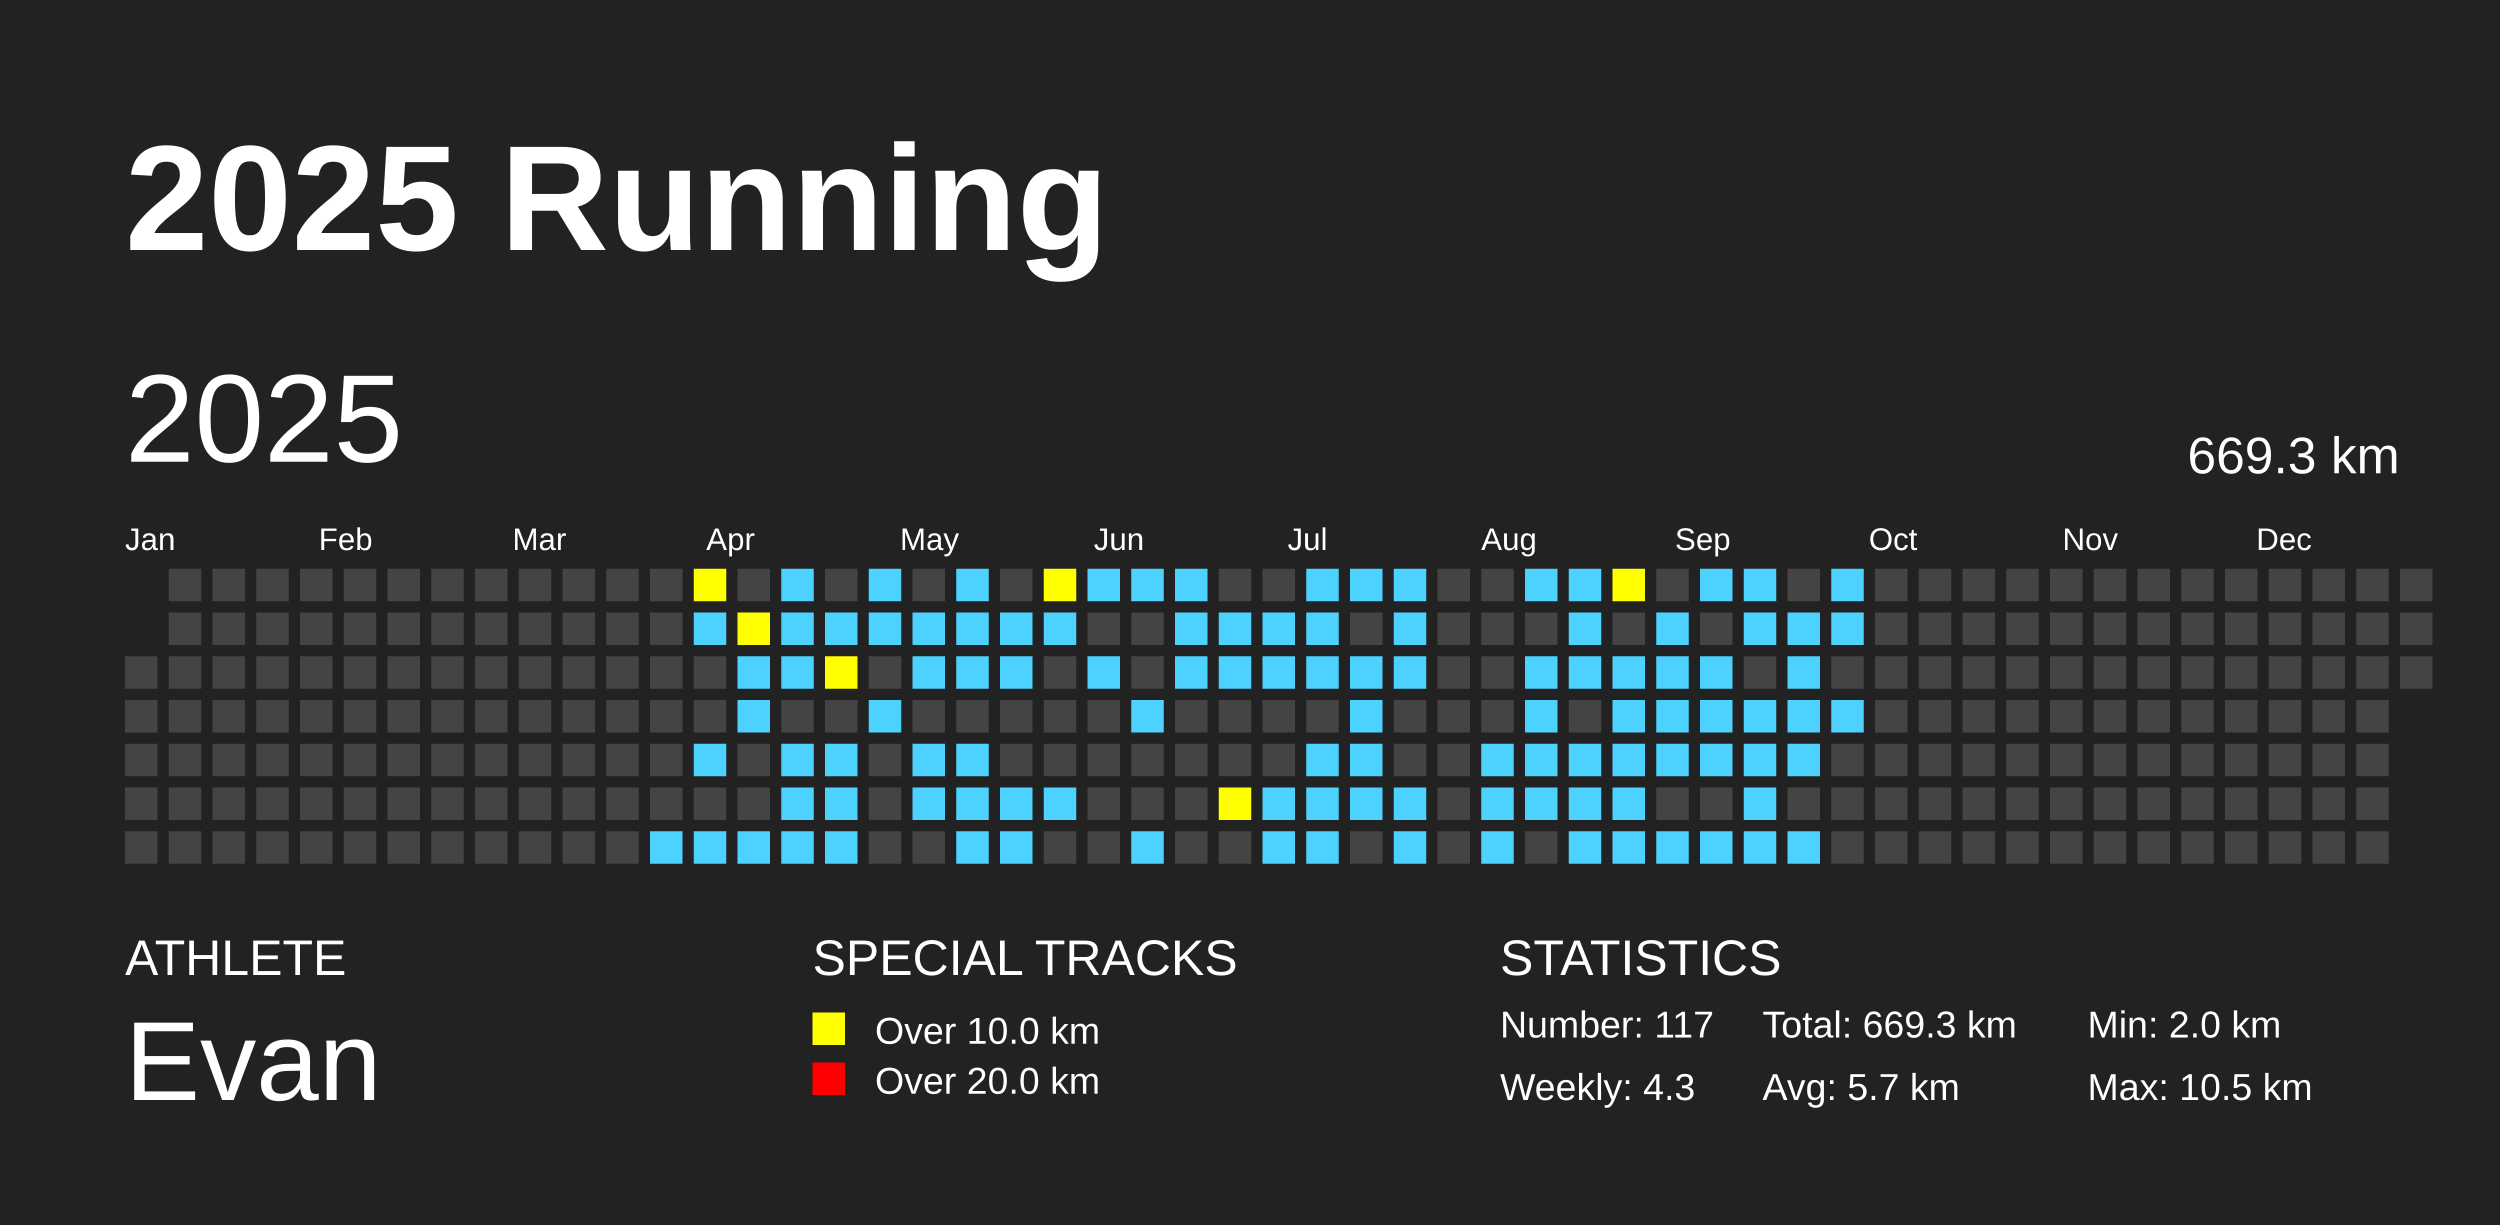
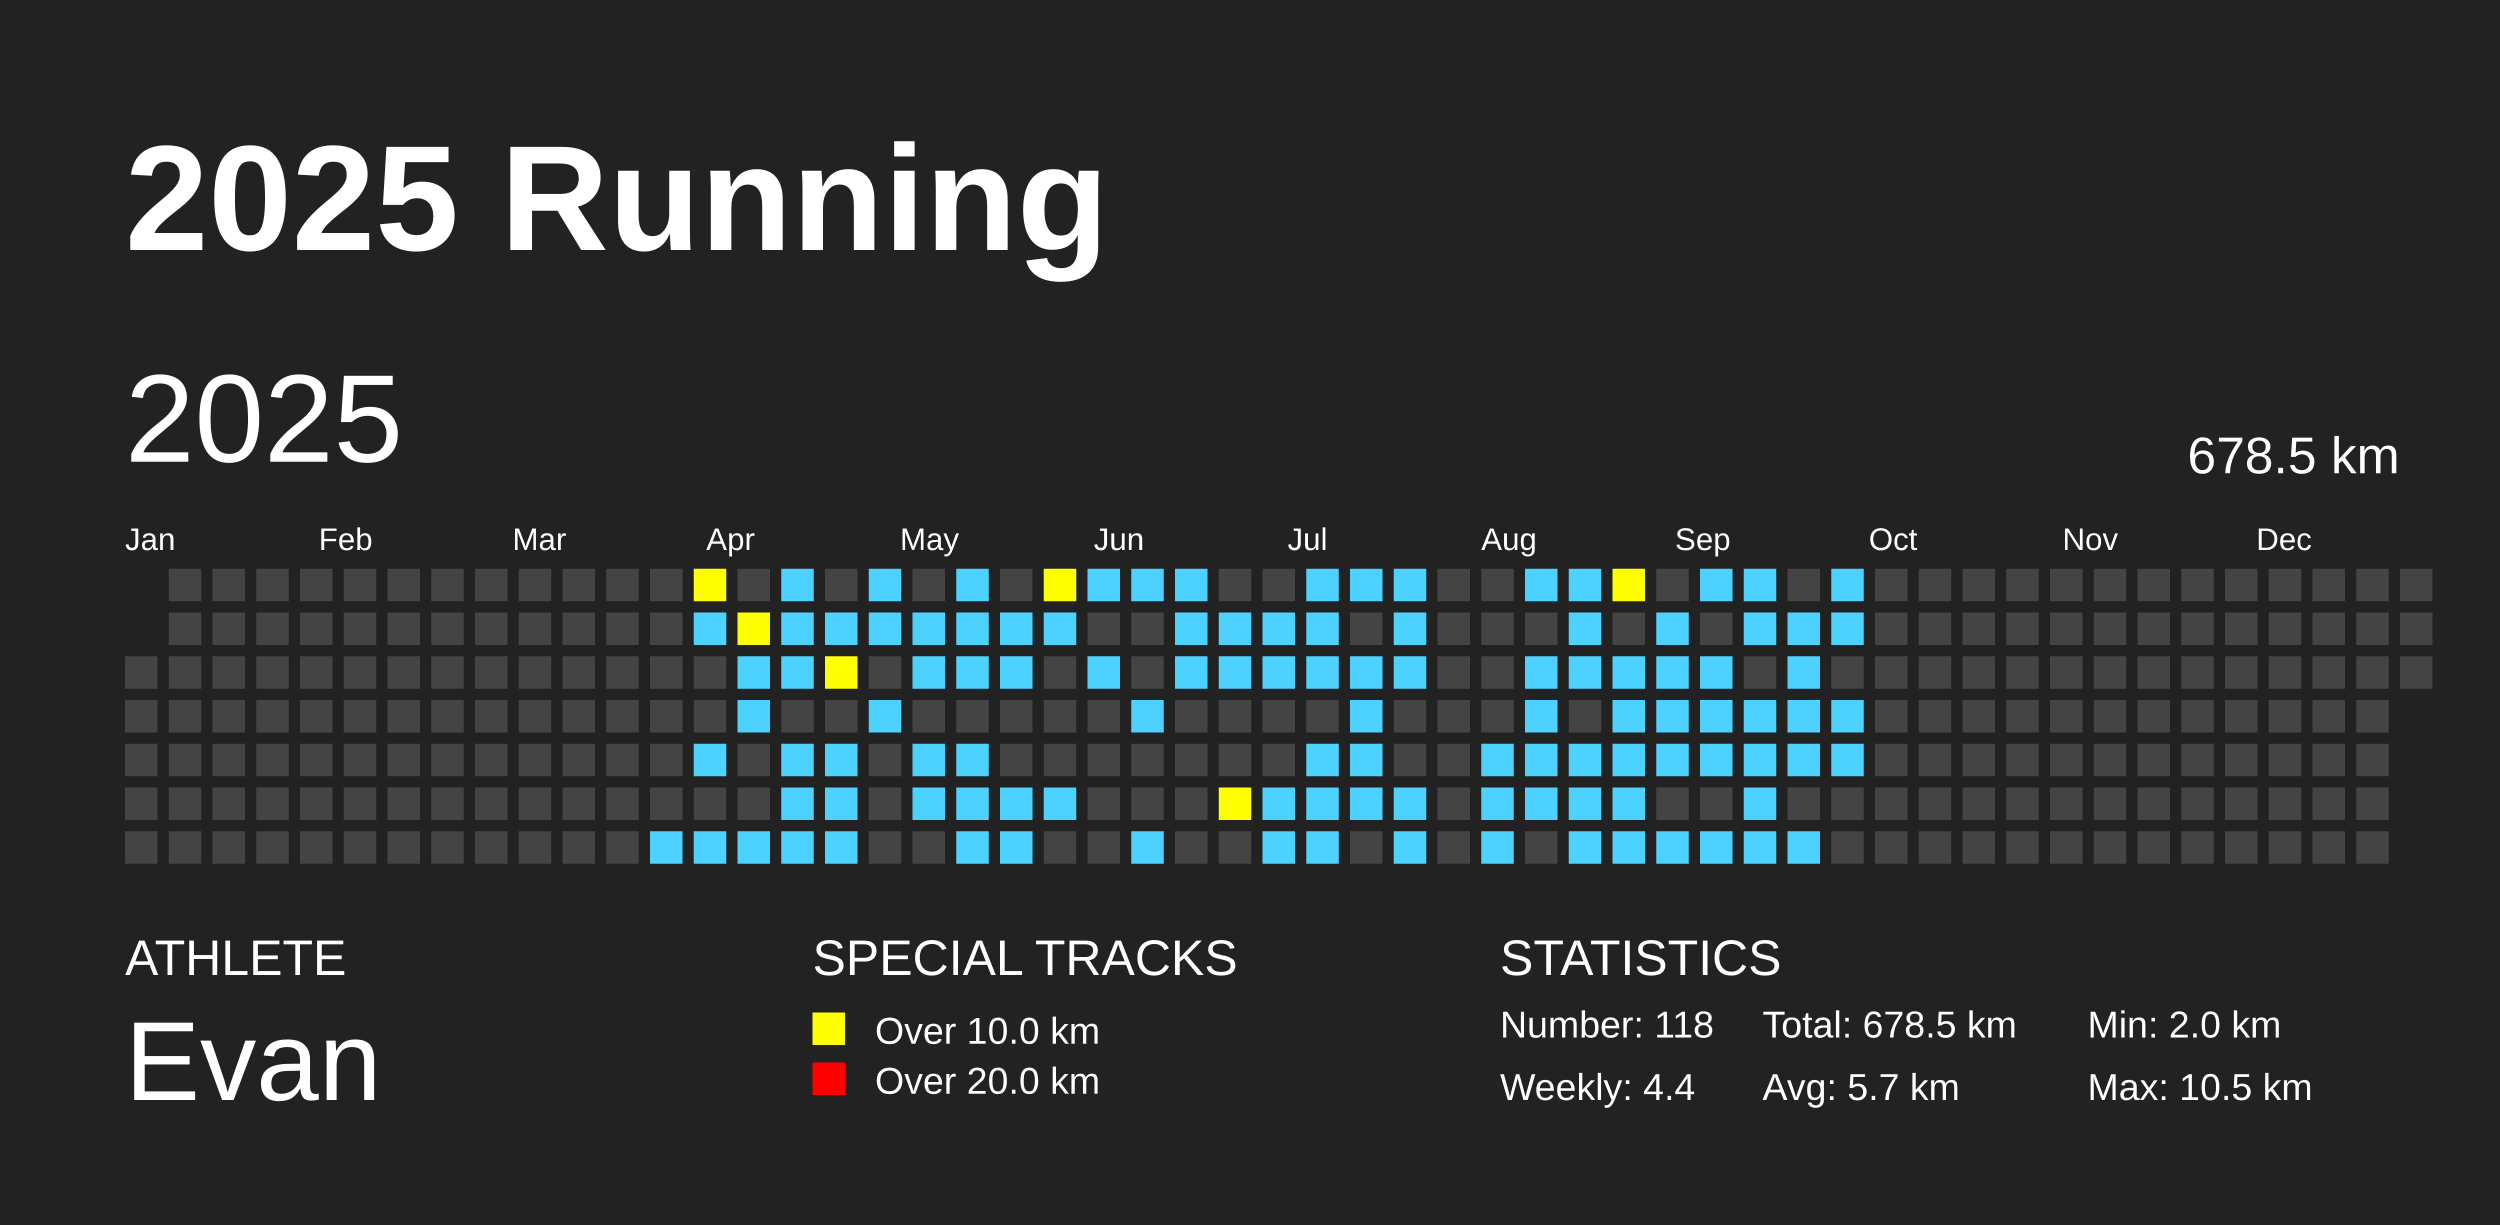
<svg xmlns="http://www.w3.org/2000/svg" baseProfile="full" height="98mm" version="1.1" viewBox="0,0,200,98" width="200mm">
  <defs />
  <rect fill="#222222" height="98" width="200" x="0" y="0" />
  <text fill="#FFFFFF" style="font-size:12px; font-family:Arial; font-weight:bold;" x="10" y="20">2025 Running</text>
  <text fill="#FFFFFF" style="font-size:4px; font-family:Arial" x="10" y="78">ATHLETE</text>
  <text fill="#FFFFFF" style="font-size:9px; font-family:Arial" x="10" y="88">Evan</text>
  <text fill="#FFFFFF" style="font-size:4px; font-family:Arial" x="65" y="78">SPECIAL TRACKS</text>
  <rect fill="yellow" height="2.6" width="2.6" x="65" y="81" />
  <text fill="#FFFFFF" style="font-size:3px; font-family:Arial" x="70" y="83.5">Over 10.0 km</text>
  <rect fill="red" height="2.6" width="2.6" x="65" y="85" />
  <text fill="#FFFFFF" style="font-size:3px; font-family:Arial" x="70" y="87.5">Over 20.0 km</text>
  <text fill="#FFFFFF" style="font-size:4px; font-family:Arial" x="120" y="78">STATISTICS</text>
-   <text fill="#FFFFFF" style="font-size:3px; font-family:Arial" x="120" y="83">Number: 117</text>
-   <text fill="#FFFFFF" style="font-size:3px; font-family:Arial" x="120" y="88">Weekly: 4.3</text>
-   <text fill="#FFFFFF" style="font-size:3px; font-family:Arial" x="141" y="83">Total: 669.3 km</text>
+   <text fill="#FFFFFF" style="font-size:3px; font-family:Arial" x="120" y="83">Number: 118</text>
+   <text fill="#FFFFFF" style="font-size:3px; font-family:Arial" x="120" y="88">Weekly: 4.4</text>
+   <text fill="#FFFFFF" style="font-size:3px; font-family:Arial" x="141" y="83">Total: 678.5 km</text>
  <text fill="#FFFFFF" style="font-size:3px; font-family:Arial" x="141" y="88">Avg: 5.7 km</text>
  <text fill="#FFFFFF" style="font-size:3px; font-family:Arial" x="167" y="83">Min: 2.0 km</text>
  <text fill="#FFFFFF" style="font-size:3px; font-family:Arial" x="167" y="88">Max: 10.5 km</text>
  <text dominant-baseline="hanging" fill="#FFFFFF" style="font-size:10.0px; font-family:Arial;" x="10" y="30">2025</text>
-   <text dominant-baseline="hanging" fill="#FFFFFF" style="font-size:4.125px; font-family:Arial;" x="175" y="35">669.3 km</text>
+   <text dominant-baseline="hanging" fill="#FFFFFF" style="font-size:4.125px; font-family:Arial;" x="175" y="35">678.5 km</text>
  <text fill="#FFFFFF" style="font-size:2.5px; font-family:Arial" x="10.0" y="44">Jan</text>
  <text fill="#FFFFFF" style="font-size:2.5px; font-family:Arial" x="25.5" y="44">Feb</text>
  <text fill="#FFFFFF" style="font-size:2.5px; font-family:Arial" x="41.0" y="44">Mar</text>
  <text fill="#FFFFFF" style="font-size:2.5px; font-family:Arial" x="56.5" y="44">Apr</text>
  <text fill="#FFFFFF" style="font-size:2.5px; font-family:Arial" x="72.0" y="44">May</text>
  <text fill="#FFFFFF" style="font-size:2.5px; font-family:Arial" x="87.5" y="44">Jun</text>
  <text fill="#FFFFFF" style="font-size:2.5px; font-family:Arial" x="103.0" y="44">Jul</text>
  <text fill="#FFFFFF" style="font-size:2.5px; font-family:Arial" x="118.5" y="44">Aug</text>
  <text fill="#FFFFFF" style="font-size:2.5px; font-family:Arial" x="134.0" y="44">Sep</text>
  <text fill="#FFFFFF" style="font-size:2.5px; font-family:Arial" x="149.5" y="44">Oct</text>
  <text fill="#FFFFFF" style="font-size:2.5px; font-family:Arial" x="165.0" y="44">Nov</text>
  <text fill="#FFFFFF" style="font-size:2.5px; font-family:Arial" x="180.5" y="44">Dec</text>
  <rect fill="#444444" height="2.6" width="2.6" x="10.0" y="52.5" />
  <rect fill="#444444" height="2.6" width="2.6" x="10.0" y="56.0" />
  <rect fill="#444444" height="2.6" width="2.6" x="10.0" y="59.5" />
  <rect fill="#444444" height="2.6" width="2.6" x="10.0" y="63.0" />
  <rect fill="#444444" height="2.6" width="2.6" x="10.0" y="66.5" />
  <rect fill="#444444" height="2.6" width="2.6" x="13.5" y="45.5" />
  <rect fill="#444444" height="2.6" width="2.6" x="13.5" y="49.0" />
  <rect fill="#444444" height="2.6" width="2.6" x="13.5" y="52.5" />
  <rect fill="#444444" height="2.6" width="2.6" x="13.5" y="56.0" />
  <rect fill="#444444" height="2.6" width="2.6" x="13.5" y="59.5" />
  <rect fill="#444444" height="2.6" width="2.6" x="13.5" y="63.0" />
  <rect fill="#444444" height="2.6" width="2.6" x="13.5" y="66.5" />
  <rect fill="#444444" height="2.6" width="2.6" x="17.0" y="45.5" />
  <rect fill="#444444" height="2.6" width="2.6" x="17.0" y="49.0" />
  <rect fill="#444444" height="2.6" width="2.6" x="17.0" y="52.5" />
  <rect fill="#444444" height="2.6" width="2.6" x="17.0" y="56.0" />
  <rect fill="#444444" height="2.6" width="2.6" x="17.0" y="59.5" />
  <rect fill="#444444" height="2.6" width="2.6" x="17.0" y="63.0" />
  <rect fill="#444444" height="2.6" width="2.6" x="17.0" y="66.5" />
  <rect fill="#444444" height="2.6" width="2.6" x="20.5" y="45.5" />
  <rect fill="#444444" height="2.6" width="2.6" x="20.5" y="49.0" />
  <rect fill="#444444" height="2.6" width="2.6" x="20.5" y="52.5" />
  <rect fill="#444444" height="2.6" width="2.6" x="20.5" y="56.0" />
  <rect fill="#444444" height="2.6" width="2.6" x="20.5" y="59.5" />
  <rect fill="#444444" height="2.6" width="2.6" x="20.5" y="63.0" />
  <rect fill="#444444" height="2.6" width="2.6" x="20.5" y="66.5" />
  <rect fill="#444444" height="2.6" width="2.6" x="24.0" y="45.5" />
  <rect fill="#444444" height="2.6" width="2.6" x="24.0" y="49.0" />
  <rect fill="#444444" height="2.6" width="2.6" x="24.0" y="52.5" />
  <rect fill="#444444" height="2.6" width="2.6" x="24.0" y="56.0" />
  <rect fill="#444444" height="2.6" width="2.6" x="24.0" y="59.5" />
  <rect fill="#444444" height="2.6" width="2.6" x="24.0" y="63.0" />
  <rect fill="#444444" height="2.6" width="2.6" x="24.0" y="66.5" />
  <rect fill="#444444" height="2.6" width="2.6" x="27.5" y="45.5" />
  <rect fill="#444444" height="2.6" width="2.6" x="27.5" y="49.0" />
  <rect fill="#444444" height="2.6" width="2.6" x="27.5" y="52.5" />
  <rect fill="#444444" height="2.6" width="2.6" x="27.5" y="56.0" />
  <rect fill="#444444" height="2.6" width="2.6" x="27.5" y="59.5" />
  <rect fill="#444444" height="2.6" width="2.6" x="27.5" y="63.0" />
  <rect fill="#444444" height="2.6" width="2.6" x="27.5" y="66.5" />
  <rect fill="#444444" height="2.6" width="2.6" x="31.0" y="45.5" />
  <rect fill="#444444" height="2.6" width="2.6" x="31.0" y="49.0" />
  <rect fill="#444444" height="2.6" width="2.6" x="31.0" y="52.5" />
  <rect fill="#444444" height="2.6" width="2.6" x="31.0" y="56.0" />
  <rect fill="#444444" height="2.6" width="2.6" x="31.0" y="59.5" />
  <rect fill="#444444" height="2.6" width="2.6" x="31.0" y="63.0" />
  <rect fill="#444444" height="2.6" width="2.6" x="31.0" y="66.5" />
  <rect fill="#444444" height="2.6" width="2.6" x="34.5" y="45.5" />
  <rect fill="#444444" height="2.6" width="2.6" x="34.5" y="49.0" />
  <rect fill="#444444" height="2.6" width="2.6" x="34.5" y="52.5" />
  <rect fill="#444444" height="2.6" width="2.6" x="34.5" y="56.0" />
  <rect fill="#444444" height="2.6" width="2.6" x="34.5" y="59.5" />
  <rect fill="#444444" height="2.6" width="2.6" x="34.5" y="63.0" />
  <rect fill="#444444" height="2.6" width="2.6" x="34.5" y="66.5" />
  <rect fill="#444444" height="2.6" width="2.6" x="38.0" y="45.5" />
  <rect fill="#444444" height="2.6" width="2.6" x="38.0" y="49.0" />
  <rect fill="#444444" height="2.6" width="2.6" x="38.0" y="52.5" />
  <rect fill="#444444" height="2.6" width="2.6" x="38.0" y="56.0" />
  <rect fill="#444444" height="2.6" width="2.6" x="38.0" y="59.5" />
  <rect fill="#444444" height="2.6" width="2.6" x="38.0" y="63.0" />
  <rect fill="#444444" height="2.6" width="2.6" x="38.0" y="66.5" />
  <rect fill="#444444" height="2.6" width="2.6" x="41.5" y="45.5" />
  <rect fill="#444444" height="2.6" width="2.6" x="41.5" y="49.0" />
  <rect fill="#444444" height="2.6" width="2.6" x="41.5" y="52.5" />
  <rect fill="#444444" height="2.6" width="2.6" x="41.5" y="56.0" />
  <rect fill="#444444" height="2.6" width="2.6" x="41.5" y="59.5" />
  <rect fill="#444444" height="2.6" width="2.6" x="41.5" y="63.0" />
  <rect fill="#444444" height="2.6" width="2.6" x="41.5" y="66.5" />
  <rect fill="#444444" height="2.6" width="2.6" x="45.0" y="45.5" />
  <rect fill="#444444" height="2.6" width="2.6" x="45.0" y="49.0" />
  <rect fill="#444444" height="2.6" width="2.6" x="45.0" y="52.5" />
  <rect fill="#444444" height="2.6" width="2.6" x="45.0" y="56.0" />
  <rect fill="#444444" height="2.6" width="2.6" x="45.0" y="59.5" />
  <rect fill="#444444" height="2.6" width="2.6" x="45.0" y="63.0" />
  <rect fill="#444444" height="2.6" width="2.6" x="45.0" y="66.5" />
  <rect fill="#444444" height="2.6" width="2.6" x="48.5" y="45.5" />
  <rect fill="#444444" height="2.6" width="2.6" x="48.5" y="49.0" />
  <rect fill="#444444" height="2.6" width="2.6" x="48.5" y="52.5" />
  <rect fill="#444444" height="2.6" width="2.6" x="48.5" y="56.0" />
  <rect fill="#444444" height="2.6" width="2.6" x="48.5" y="59.5" />
  <rect fill="#444444" height="2.6" width="2.6" x="48.5" y="63.0" />
  <rect fill="#444444" height="2.6" width="2.6" x="48.5" y="66.5" />
  <rect fill="#444444" height="2.6" width="2.6" x="52.0" y="45.5" />
  <rect fill="#444444" height="2.6" width="2.6" x="52.0" y="49.0" />
  <rect fill="#444444" height="2.6" width="2.6" x="52.0" y="52.5" />
  <rect fill="#444444" height="2.6" width="2.6" x="52.0" y="56.0" />
  <rect fill="#444444" height="2.6" width="2.6" x="52.0" y="59.5" />
  <rect fill="#444444" height="2.6" width="2.6" x="52.0" y="63.0" />
  <rect fill="#4DD2FF" height="2.6" width="2.6" x="52.0" y="66.5" />
  <rect fill="yellow" height="2.6" width="2.6" x="55.5" y="45.5" />
  <rect fill="#4DD2FF" height="2.6" width="2.6" x="55.5" y="49.0" />
  <rect fill="#444444" height="2.6" width="2.6" x="55.5" y="52.5" />
  <rect fill="#444444" height="2.6" width="2.6" x="55.5" y="56.0" />
  <rect fill="#4DD2FF" height="2.6" width="2.6" x="55.5" y="59.5" />
  <rect fill="#444444" height="2.6" width="2.6" x="55.5" y="63.0" />
  <rect fill="#4DD2FF" height="2.6" width="2.6" x="55.5" y="66.5" />
  <rect fill="#444444" height="2.6" width="2.6" x="59.0" y="45.5" />
  <rect fill="yellow" height="2.6" width="2.6" x="59.0" y="49.0" />
  <rect fill="#4DD2FF" height="2.6" width="2.6" x="59.0" y="52.5" />
  <rect fill="#4DD2FF" height="2.6" width="2.6" x="59.0" y="56.0" />
  <rect fill="#444444" height="2.6" width="2.6" x="59.0" y="59.5" />
  <rect fill="#444444" height="2.6" width="2.6" x="59.0" y="63.0" />
  <rect fill="#4DD2FF" height="2.6" width="2.6" x="59.0" y="66.5" />
  <rect fill="#4DD2FF" height="2.6" width="2.6" x="62.5" y="45.5" />
  <rect fill="#4DD2FF" height="2.6" width="2.6" x="62.5" y="49.0" />
  <rect fill="#4DD2FF" height="2.6" width="2.6" x="62.5" y="52.5" />
  <rect fill="#444444" height="2.6" width="2.6" x="62.5" y="56.0" />
  <rect fill="#4DD2FF" height="2.6" width="2.6" x="62.5" y="59.5" />
  <rect fill="#4DD2FF" height="2.6" width="2.6" x="62.5" y="63.0" />
  <rect fill="#4DD2FF" height="2.6" width="2.6" x="62.5" y="66.5" />
  <rect fill="#444444" height="2.6" width="2.6" x="66.0" y="45.5" />
  <rect fill="#4DD2FF" height="2.6" width="2.6" x="66.0" y="49.0" />
  <rect fill="yellow" height="2.6" width="2.6" x="66.0" y="52.5" />
  <rect fill="#444444" height="2.6" width="2.6" x="66.0" y="56.0" />
  <rect fill="#4DD2FF" height="2.6" width="2.6" x="66.0" y="59.5" />
  <rect fill="#4DD2FF" height="2.6" width="2.6" x="66.0" y="63.0" />
  <rect fill="#4DD2FF" height="2.6" width="2.6" x="66.0" y="66.5" />
  <rect fill="#4DD2FF" height="2.6" width="2.6" x="69.5" y="45.5" />
  <rect fill="#4DD2FF" height="2.6" width="2.6" x="69.5" y="49.0" />
  <rect fill="#444444" height="2.6" width="2.6" x="69.5" y="52.5" />
  <rect fill="#4DD2FF" height="2.6" width="2.6" x="69.5" y="56.0" />
  <rect fill="#444444" height="2.6" width="2.6" x="69.5" y="59.5" />
  <rect fill="#444444" height="2.6" width="2.6" x="69.5" y="63.0" />
  <rect fill="#444444" height="2.6" width="2.6" x="69.5" y="66.5" />
  <rect fill="#444444" height="2.6" width="2.6" x="73.0" y="45.5" />
  <rect fill="#4DD2FF" height="2.6" width="2.6" x="73.0" y="49.0" />
  <rect fill="#4DD2FF" height="2.6" width="2.6" x="73.0" y="52.5" />
  <rect fill="#444444" height="2.6" width="2.6" x="73.0" y="56.0" />
  <rect fill="#4DD2FF" height="2.6" width="2.6" x="73.0" y="59.5" />
  <rect fill="#4DD2FF" height="2.6" width="2.6" x="73.0" y="63.0" />
  <rect fill="#444444" height="2.6" width="2.6" x="73.0" y="66.5" />
  <rect fill="#4DD2FF" height="2.6" width="2.6" x="76.5" y="45.5" />
  <rect fill="#4DD2FF" height="2.6" width="2.6" x="76.5" y="49.0" />
  <rect fill="#4DD2FF" height="2.6" width="2.6" x="76.5" y="52.5" />
  <rect fill="#444444" height="2.6" width="2.6" x="76.5" y="56.0" />
  <rect fill="#4DD2FF" height="2.6" width="2.6" x="76.5" y="59.5" />
  <rect fill="#4DD2FF" height="2.6" width="2.6" x="76.5" y="63.0" />
  <rect fill="#4DD2FF" height="2.6" width="2.6" x="76.5" y="66.5" />
  <rect fill="#444444" height="2.6" width="2.6" x="80.0" y="45.5" />
  <rect fill="#4DD2FF" height="2.6" width="2.6" x="80.0" y="49.0" />
  <rect fill="#4DD2FF" height="2.6" width="2.6" x="80.0" y="52.5" />
  <rect fill="#444444" height="2.6" width="2.6" x="80.0" y="56.0" />
  <rect fill="#444444" height="2.6" width="2.6" x="80.0" y="59.5" />
  <rect fill="#4DD2FF" height="2.6" width="2.6" x="80.0" y="63.0" />
  <rect fill="#4DD2FF" height="2.6" width="2.6" x="80.0" y="66.5" />
  <rect fill="yellow" height="2.6" width="2.6" x="83.5" y="45.5" />
  <rect fill="#4DD2FF" height="2.6" width="2.6" x="83.5" y="49.0" />
  <rect fill="#444444" height="2.6" width="2.6" x="83.5" y="52.5" />
  <rect fill="#444444" height="2.6" width="2.6" x="83.5" y="56.0" />
  <rect fill="#444444" height="2.6" width="2.6" x="83.5" y="59.5" />
  <rect fill="#4DD2FF" height="2.6" width="2.6" x="83.5" y="63.0" />
  <rect fill="#444444" height="2.6" width="2.6" x="83.5" y="66.5" />
  <rect fill="#4DD2FF" height="2.6" width="2.6" x="87.0" y="45.5" />
  <rect fill="#444444" height="2.6" width="2.6" x="87.0" y="49.0" />
  <rect fill="#4DD2FF" height="2.6" width="2.6" x="87.0" y="52.5" />
  <rect fill="#444444" height="2.6" width="2.6" x="87.0" y="56.0" />
  <rect fill="#444444" height="2.6" width="2.6" x="87.0" y="59.5" />
  <rect fill="#444444" height="2.6" width="2.6" x="87.0" y="63.0" />
  <rect fill="#444444" height="2.6" width="2.6" x="87.0" y="66.5" />
  <rect fill="#4DD2FF" height="2.6" width="2.6" x="90.5" y="45.5" />
  <rect fill="#444444" height="2.6" width="2.6" x="90.5" y="49.0" />
  <rect fill="#444444" height="2.6" width="2.6" x="90.5" y="52.5" />
  <rect fill="#4DD2FF" height="2.6" width="2.6" x="90.5" y="56.0" />
  <rect fill="#444444" height="2.6" width="2.6" x="90.5" y="59.5" />
  <rect fill="#444444" height="2.6" width="2.6" x="90.5" y="63.0" />
  <rect fill="#4DD2FF" height="2.6" width="2.6" x="90.5" y="66.5" />
  <rect fill="#4DD2FF" height="2.6" width="2.6" x="94.0" y="45.5" />
  <rect fill="#4DD2FF" height="2.6" width="2.6" x="94.0" y="49.0" />
  <rect fill="#4DD2FF" height="2.6" width="2.6" x="94.0" y="52.5" />
  <rect fill="#444444" height="2.6" width="2.6" x="94.0" y="56.0" />
  <rect fill="#444444" height="2.6" width="2.6" x="94.0" y="59.5" />
  <rect fill="#444444" height="2.6" width="2.6" x="94.0" y="63.0" />
  <rect fill="#444444" height="2.6" width="2.6" x="94.0" y="66.5" />
  <rect fill="#444444" height="2.6" width="2.6" x="97.5" y="45.5" />
  <rect fill="#4DD2FF" height="2.6" width="2.6" x="97.5" y="49.0" />
  <rect fill="#4DD2FF" height="2.6" width="2.6" x="97.5" y="52.5" />
  <rect fill="#444444" height="2.6" width="2.6" x="97.5" y="56.0" />
  <rect fill="#444444" height="2.6" width="2.6" x="97.5" y="59.5" />
  <rect fill="yellow" height="2.6" width="2.6" x="97.5" y="63.0" />
  <rect fill="#444444" height="2.6" width="2.6" x="97.5" y="66.5" />
  <rect fill="#444444" height="2.6" width="2.6" x="101.0" y="45.5" />
  <rect fill="#4DD2FF" height="2.6" width="2.6" x="101.0" y="49.0" />
  <rect fill="#4DD2FF" height="2.6" width="2.6" x="101.0" y="52.5" />
  <rect fill="#444444" height="2.6" width="2.6" x="101.0" y="56.0" />
  <rect fill="#444444" height="2.6" width="2.6" x="101.0" y="59.5" />
  <rect fill="#4DD2FF" height="2.6" width="2.6" x="101.0" y="63.0" />
  <rect fill="#4DD2FF" height="2.6" width="2.6" x="101.0" y="66.5" />
  <rect fill="#4DD2FF" height="2.6" width="2.6" x="104.5" y="45.5" />
  <rect fill="#4DD2FF" height="2.6" width="2.6" x="104.5" y="49.0" />
  <rect fill="#4DD2FF" height="2.6" width="2.6" x="104.5" y="52.5" />
  <rect fill="#444444" height="2.6" width="2.6" x="104.5" y="56.0" />
  <rect fill="#4DD2FF" height="2.6" width="2.6" x="104.5" y="59.5" />
  <rect fill="#4DD2FF" height="2.6" width="2.6" x="104.5" y="63.0" />
  <rect fill="#4DD2FF" height="2.6" width="2.6" x="104.5" y="66.5" />
  <rect fill="#4DD2FF" height="2.6" width="2.6" x="108.0" y="45.5" />
  <rect fill="#444444" height="2.6" width="2.6" x="108.0" y="49.0" />
  <rect fill="#4DD2FF" height="2.6" width="2.6" x="108.0" y="52.5" />
  <rect fill="#4DD2FF" height="2.6" width="2.6" x="108.0" y="56.0" />
  <rect fill="#4DD2FF" height="2.6" width="2.6" x="108.0" y="59.5" />
  <rect fill="#4DD2FF" height="2.6" width="2.6" x="108.0" y="63.0" />
  <rect fill="#444444" height="2.6" width="2.6" x="108.0" y="66.5" />
  <rect fill="#4DD2FF" height="2.6" width="2.6" x="111.5" y="45.5" />
  <rect fill="#4DD2FF" height="2.6" width="2.6" x="111.5" y="49.0" />
  <rect fill="#4DD2FF" height="2.6" width="2.6" x="111.5" y="52.5" />
  <rect fill="#444444" height="2.6" width="2.6" x="111.5" y="56.0" />
  <rect fill="#444444" height="2.6" width="2.6" x="111.5" y="59.5" />
  <rect fill="#4DD2FF" height="2.6" width="2.6" x="111.5" y="63.0" />
  <rect fill="#4DD2FF" height="2.6" width="2.6" x="111.5" y="66.5" />
  <rect fill="#444444" height="2.6" width="2.6" x="115.0" y="45.5" />
  <rect fill="#444444" height="2.6" width="2.6" x="115.0" y="49.0" />
  <rect fill="#444444" height="2.6" width="2.6" x="115.0" y="52.5" />
  <rect fill="#444444" height="2.6" width="2.6" x="115.0" y="56.0" />
  <rect fill="#444444" height="2.6" width="2.6" x="115.0" y="59.5" />
  <rect fill="#444444" height="2.6" width="2.6" x="115.0" y="63.0" />
  <rect fill="#444444" height="2.6" width="2.6" x="115.0" y="66.5" />
  <rect fill="#444444" height="2.6" width="2.6" x="118.5" y="45.5" />
  <rect fill="#444444" height="2.6" width="2.6" x="118.5" y="49.0" />
  <rect fill="#444444" height="2.6" width="2.6" x="118.5" y="52.5" />
  <rect fill="#444444" height="2.6" width="2.6" x="118.5" y="56.0" />
  <rect fill="#4DD2FF" height="2.6" width="2.6" x="118.5" y="59.5" />
  <rect fill="#4DD2FF" height="2.6" width="2.6" x="118.5" y="63.0" />
  <rect fill="#4DD2FF" height="2.6" width="2.6" x="118.5" y="66.5" />
  <rect fill="#4DD2FF" height="2.6" width="2.6" x="122.0" y="45.5" />
  <rect fill="#444444" height="2.6" width="2.6" x="122.0" y="49.0" />
  <rect fill="#4DD2FF" height="2.6" width="2.6" x="122.0" y="52.5" />
  <rect fill="#4DD2FF" height="2.6" width="2.6" x="122.0" y="56.0" />
  <rect fill="#4DD2FF" height="2.6" width="2.6" x="122.0" y="59.5" />
  <rect fill="#4DD2FF" height="2.6" width="2.6" x="122.0" y="63.0" />
  <rect fill="#444444" height="2.6" width="2.6" x="122.0" y="66.5" />
  <rect fill="#4DD2FF" height="2.6" width="2.6" x="125.5" y="45.5" />
  <rect fill="#4DD2FF" height="2.6" width="2.6" x="125.5" y="49.0" />
  <rect fill="#4DD2FF" height="2.6" width="2.6" x="125.5" y="52.5" />
  <rect fill="#444444" height="2.6" width="2.6" x="125.5" y="56.0" />
  <rect fill="#4DD2FF" height="2.6" width="2.6" x="125.5" y="59.5" />
  <rect fill="#4DD2FF" height="2.6" width="2.6" x="125.5" y="63.0" />
  <rect fill="#4DD2FF" height="2.6" width="2.6" x="125.5" y="66.5" />
  <rect fill="yellow" height="2.6" width="2.6" x="129.0" y="45.5" />
  <rect fill="#444444" height="2.6" width="2.6" x="129.0" y="49.0" />
  <rect fill="#4DD2FF" height="2.6" width="2.6" x="129.0" y="52.5" />
  <rect fill="#4DD2FF" height="2.6" width="2.6" x="129.0" y="56.0" />
  <rect fill="#4DD2FF" height="2.6" width="2.6" x="129.0" y="59.5" />
  <rect fill="#4DD2FF" height="2.6" width="2.6" x="129.0" y="63.0" />
  <rect fill="#4DD2FF" height="2.6" width="2.6" x="129.0" y="66.5" />
  <rect fill="#444444" height="2.6" width="2.6" x="132.5" y="45.5" />
  <rect fill="#4DD2FF" height="2.6" width="2.6" x="132.5" y="49.0" />
  <rect fill="#4DD2FF" height="2.6" width="2.6" x="132.5" y="52.5" />
  <rect fill="#4DD2FF" height="2.6" width="2.6" x="132.5" y="56.0" />
  <rect fill="#4DD2FF" height="2.6" width="2.6" x="132.5" y="59.5" />
  <rect fill="#444444" height="2.6" width="2.6" x="132.5" y="63.0" />
  <rect fill="#4DD2FF" height="2.6" width="2.6" x="132.5" y="66.5" />
  <rect fill="#4DD2FF" height="2.6" width="2.6" x="136.0" y="45.5" />
  <rect fill="#444444" height="2.6" width="2.6" x="136.0" y="49.0" />
  <rect fill="#4DD2FF" height="2.6" width="2.6" x="136.0" y="52.5" />
  <rect fill="#4DD2FF" height="2.6" width="2.6" x="136.0" y="56.0" />
  <rect fill="#4DD2FF" height="2.6" width="2.6" x="136.0" y="59.5" />
  <rect fill="#444444" height="2.6" width="2.6" x="136.0" y="63.0" />
  <rect fill="#4DD2FF" height="2.6" width="2.6" x="136.0" y="66.5" />
  <rect fill="#4DD2FF" height="2.6" width="2.6" x="139.5" y="45.5" />
  <rect fill="#4DD2FF" height="2.6" width="2.6" x="139.5" y="49.0" />
  <rect fill="#444444" height="2.6" width="2.6" x="139.5" y="52.5" />
  <rect fill="#4DD2FF" height="2.6" width="2.6" x="139.5" y="56.0" />
  <rect fill="#4DD2FF" height="2.6" width="2.6" x="139.5" y="59.5" />
  <rect fill="#4DD2FF" height="2.6" width="2.6" x="139.5" y="63.0" />
  <rect fill="#4DD2FF" height="2.6" width="2.6" x="139.5" y="66.5" />
  <rect fill="#444444" height="2.6" width="2.6" x="143.0" y="45.5" />
  <rect fill="#4DD2FF" height="2.6" width="2.6" x="143.0" y="49.0" />
  <rect fill="#4DD2FF" height="2.6" width="2.6" x="143.0" y="52.5" />
  <rect fill="#4DD2FF" height="2.6" width="2.6" x="143.0" y="56.0" />
  <rect fill="#4DD2FF" height="2.6" width="2.6" x="143.0" y="59.5" />
  <rect fill="#444444" height="2.6" width="2.6" x="143.0" y="63.0" />
  <rect fill="#4DD2FF" height="2.6" width="2.6" x="143.0" y="66.5" />
  <rect fill="#4DD2FF" height="2.6" width="2.6" x="146.5" y="45.5" />
  <rect fill="#4DD2FF" height="2.6" width="2.6" x="146.5" y="49.0" />
  <rect fill="#444444" height="2.6" width="2.6" x="146.5" y="52.5" />
  <rect fill="#4DD2FF" height="2.6" width="2.6" x="146.5" y="56.0" />
-   <rect fill="#444444" height="2.6" width="2.6" x="146.5" y="59.5" />
+   <rect fill="#4DD2FF" height="2.6" width="2.6" x="146.5" y="59.5" />
  <rect fill="#444444" height="2.6" width="2.6" x="146.5" y="63.0" />
  <rect fill="#444444" height="2.6" width="2.6" x="146.5" y="66.5" />
  <rect fill="#444444" height="2.6" width="2.6" x="150.0" y="45.5" />
  <rect fill="#444444" height="2.6" width="2.6" x="150.0" y="49.0" />
  <rect fill="#444444" height="2.6" width="2.6" x="150.0" y="52.5" />
  <rect fill="#444444" height="2.6" width="2.6" x="150.0" y="56.0" />
  <rect fill="#444444" height="2.6" width="2.6" x="150.0" y="59.5" />
  <rect fill="#444444" height="2.6" width="2.6" x="150.0" y="63.0" />
  <rect fill="#444444" height="2.6" width="2.6" x="150.0" y="66.5" />
  <rect fill="#444444" height="2.6" width="2.6" x="153.5" y="45.5" />
  <rect fill="#444444" height="2.6" width="2.6" x="153.5" y="49.0" />
  <rect fill="#444444" height="2.6" width="2.6" x="153.5" y="52.5" />
  <rect fill="#444444" height="2.6" width="2.6" x="153.5" y="56.0" />
  <rect fill="#444444" height="2.6" width="2.6" x="153.5" y="59.5" />
  <rect fill="#444444" height="2.6" width="2.6" x="153.5" y="63.0" />
  <rect fill="#444444" height="2.6" width="2.6" x="153.5" y="66.5" />
  <rect fill="#444444" height="2.6" width="2.6" x="157.0" y="45.5" />
  <rect fill="#444444" height="2.6" width="2.6" x="157.0" y="49.0" />
  <rect fill="#444444" height="2.6" width="2.6" x="157.0" y="52.5" />
  <rect fill="#444444" height="2.6" width="2.6" x="157.0" y="56.0" />
  <rect fill="#444444" height="2.6" width="2.6" x="157.0" y="59.5" />
  <rect fill="#444444" height="2.6" width="2.6" x="157.0" y="63.0" />
  <rect fill="#444444" height="2.6" width="2.6" x="157.0" y="66.5" />
  <rect fill="#444444" height="2.6" width="2.6" x="160.5" y="45.5" />
  <rect fill="#444444" height="2.6" width="2.6" x="160.5" y="49.0" />
  <rect fill="#444444" height="2.6" width="2.6" x="160.5" y="52.5" />
  <rect fill="#444444" height="2.6" width="2.6" x="160.5" y="56.0" />
  <rect fill="#444444" height="2.6" width="2.6" x="160.5" y="59.5" />
  <rect fill="#444444" height="2.6" width="2.6" x="160.5" y="63.0" />
  <rect fill="#444444" height="2.6" width="2.6" x="160.5" y="66.5" />
  <rect fill="#444444" height="2.6" width="2.6" x="164.0" y="45.5" />
  <rect fill="#444444" height="2.6" width="2.6" x="164.0" y="49.0" />
  <rect fill="#444444" height="2.6" width="2.6" x="164.0" y="52.5" />
  <rect fill="#444444" height="2.6" width="2.6" x="164.0" y="56.0" />
  <rect fill="#444444" height="2.6" width="2.6" x="164.0" y="59.5" />
  <rect fill="#444444" height="2.6" width="2.6" x="164.0" y="63.0" />
  <rect fill="#444444" height="2.6" width="2.6" x="164.0" y="66.5" />
  <rect fill="#444444" height="2.6" width="2.6" x="167.5" y="45.5" />
  <rect fill="#444444" height="2.6" width="2.6" x="167.5" y="49.0" />
  <rect fill="#444444" height="2.6" width="2.6" x="167.5" y="52.5" />
  <rect fill="#444444" height="2.6" width="2.6" x="167.5" y="56.0" />
  <rect fill="#444444" height="2.6" width="2.6" x="167.5" y="59.5" />
  <rect fill="#444444" height="2.6" width="2.6" x="167.5" y="63.0" />
  <rect fill="#444444" height="2.6" width="2.6" x="167.5" y="66.5" />
  <rect fill="#444444" height="2.6" width="2.6" x="171.0" y="45.5" />
  <rect fill="#444444" height="2.6" width="2.6" x="171.0" y="49.0" />
  <rect fill="#444444" height="2.6" width="2.6" x="171.0" y="52.5" />
  <rect fill="#444444" height="2.6" width="2.6" x="171.0" y="56.0" />
  <rect fill="#444444" height="2.6" width="2.6" x="171.0" y="59.5" />
  <rect fill="#444444" height="2.6" width="2.6" x="171.0" y="63.0" />
  <rect fill="#444444" height="2.6" width="2.6" x="171.0" y="66.5" />
  <rect fill="#444444" height="2.6" width="2.6" x="174.5" y="45.5" />
  <rect fill="#444444" height="2.6" width="2.6" x="174.5" y="49.0" />
  <rect fill="#444444" height="2.6" width="2.6" x="174.5" y="52.5" />
  <rect fill="#444444" height="2.6" width="2.6" x="174.5" y="56.0" />
  <rect fill="#444444" height="2.6" width="2.6" x="174.5" y="59.5" />
  <rect fill="#444444" height="2.6" width="2.6" x="174.5" y="63.0" />
  <rect fill="#444444" height="2.6" width="2.6" x="174.5" y="66.5" />
  <rect fill="#444444" height="2.6" width="2.6" x="178.0" y="45.5" />
  <rect fill="#444444" height="2.6" width="2.6" x="178.0" y="49.0" />
  <rect fill="#444444" height="2.6" width="2.6" x="178.0" y="52.5" />
  <rect fill="#444444" height="2.6" width="2.6" x="178.0" y="56.0" />
  <rect fill="#444444" height="2.6" width="2.6" x="178.0" y="59.5" />
  <rect fill="#444444" height="2.6" width="2.6" x="178.0" y="63.0" />
  <rect fill="#444444" height="2.6" width="2.6" x="178.0" y="66.5" />
  <rect fill="#444444" height="2.6" width="2.6" x="181.5" y="45.5" />
  <rect fill="#444444" height="2.6" width="2.6" x="181.5" y="49.0" />
  <rect fill="#444444" height="2.6" width="2.6" x="181.5" y="52.5" />
  <rect fill="#444444" height="2.6" width="2.6" x="181.5" y="56.0" />
  <rect fill="#444444" height="2.6" width="2.6" x="181.5" y="59.5" />
  <rect fill="#444444" height="2.6" width="2.6" x="181.5" y="63.0" />
  <rect fill="#444444" height="2.6" width="2.6" x="181.5" y="66.5" />
  <rect fill="#444444" height="2.6" width="2.6" x="185.0" y="45.5" />
  <rect fill="#444444" height="2.6" width="2.6" x="185.0" y="49.0" />
  <rect fill="#444444" height="2.6" width="2.6" x="185.0" y="52.5" />
  <rect fill="#444444" height="2.6" width="2.6" x="185.0" y="56.0" />
  <rect fill="#444444" height="2.6" width="2.6" x="185.0" y="59.5" />
  <rect fill="#444444" height="2.6" width="2.6" x="185.0" y="63.0" />
  <rect fill="#444444" height="2.6" width="2.6" x="185.0" y="66.5" />
  <rect fill="#444444" height="2.6" width="2.6" x="188.5" y="45.5" />
  <rect fill="#444444" height="2.6" width="2.6" x="188.5" y="49.0" />
  <rect fill="#444444" height="2.6" width="2.6" x="188.5" y="52.5" />
  <rect fill="#444444" height="2.6" width="2.6" x="188.5" y="56.0" />
  <rect fill="#444444" height="2.6" width="2.6" x="188.5" y="59.5" />
  <rect fill="#444444" height="2.6" width="2.6" x="188.5" y="63.0" />
  <rect fill="#444444" height="2.6" width="2.6" x="188.5" y="66.5" />
  <rect fill="#444444" height="2.6" width="2.6" x="192.0" y="45.5" />
  <rect fill="#444444" height="2.6" width="2.6" x="192.0" y="49.0" />
  <rect fill="#444444" height="2.6" width="2.6" x="192.0" y="52.5" />
</svg>
